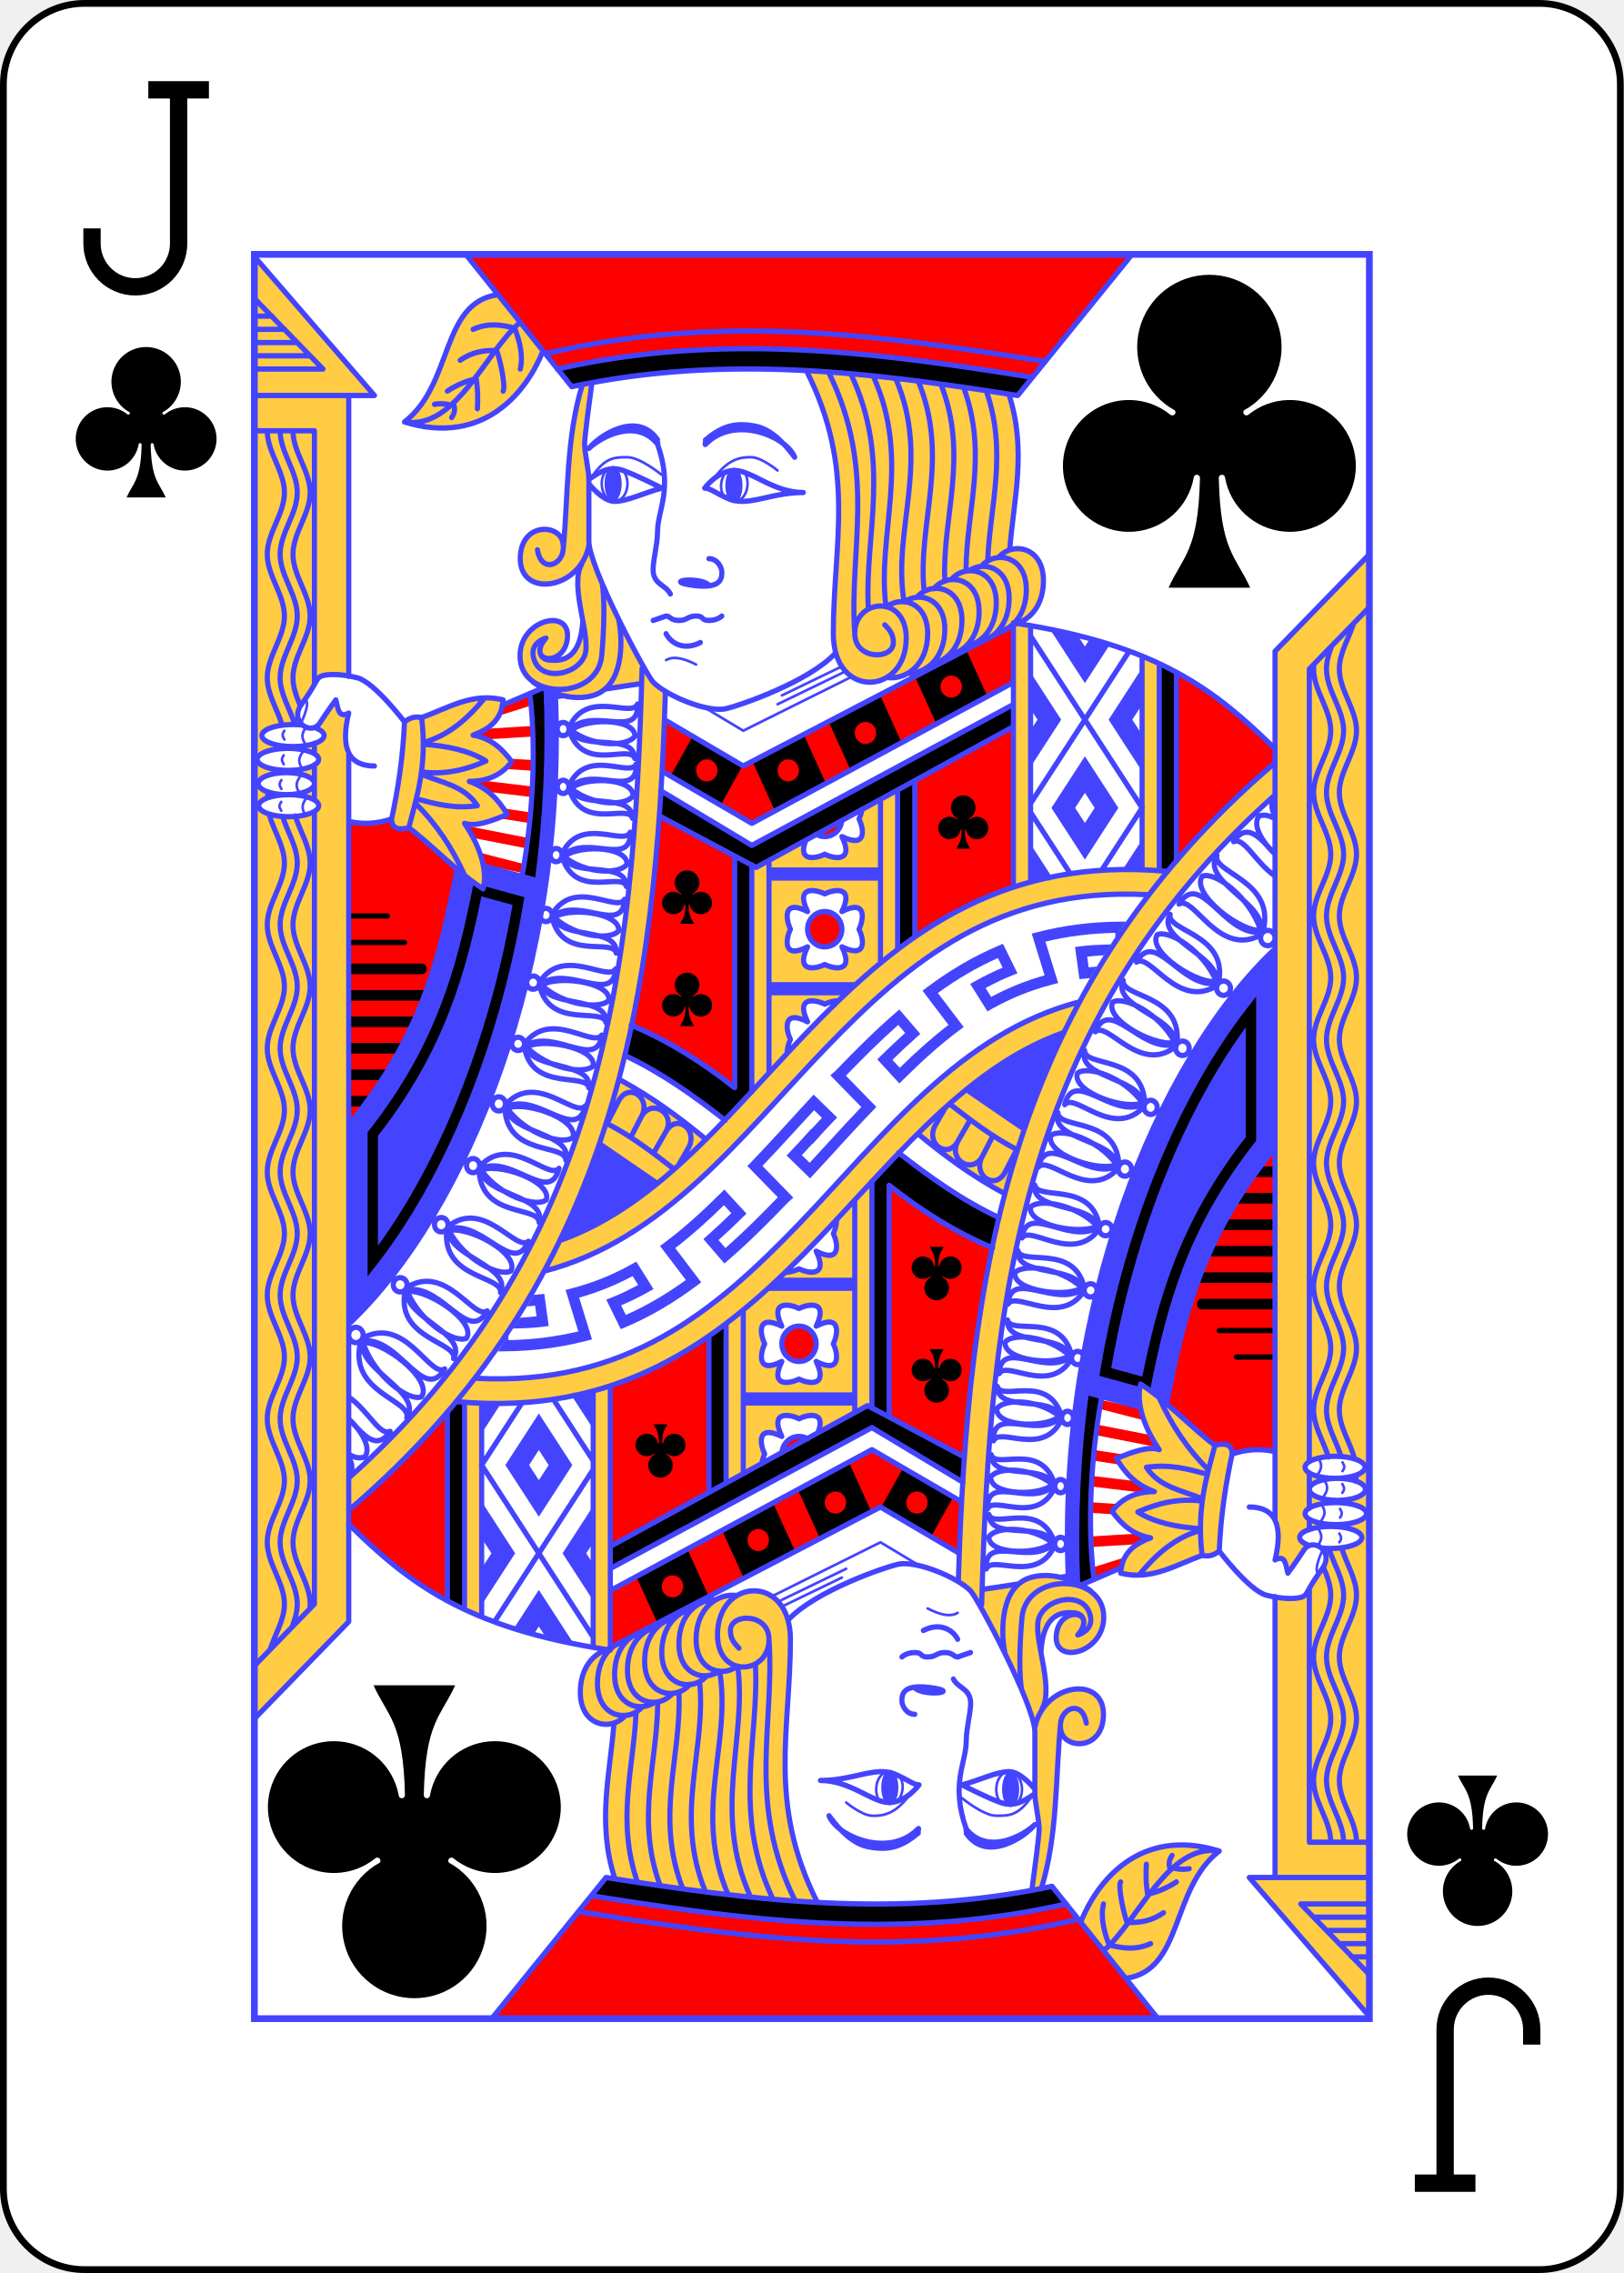
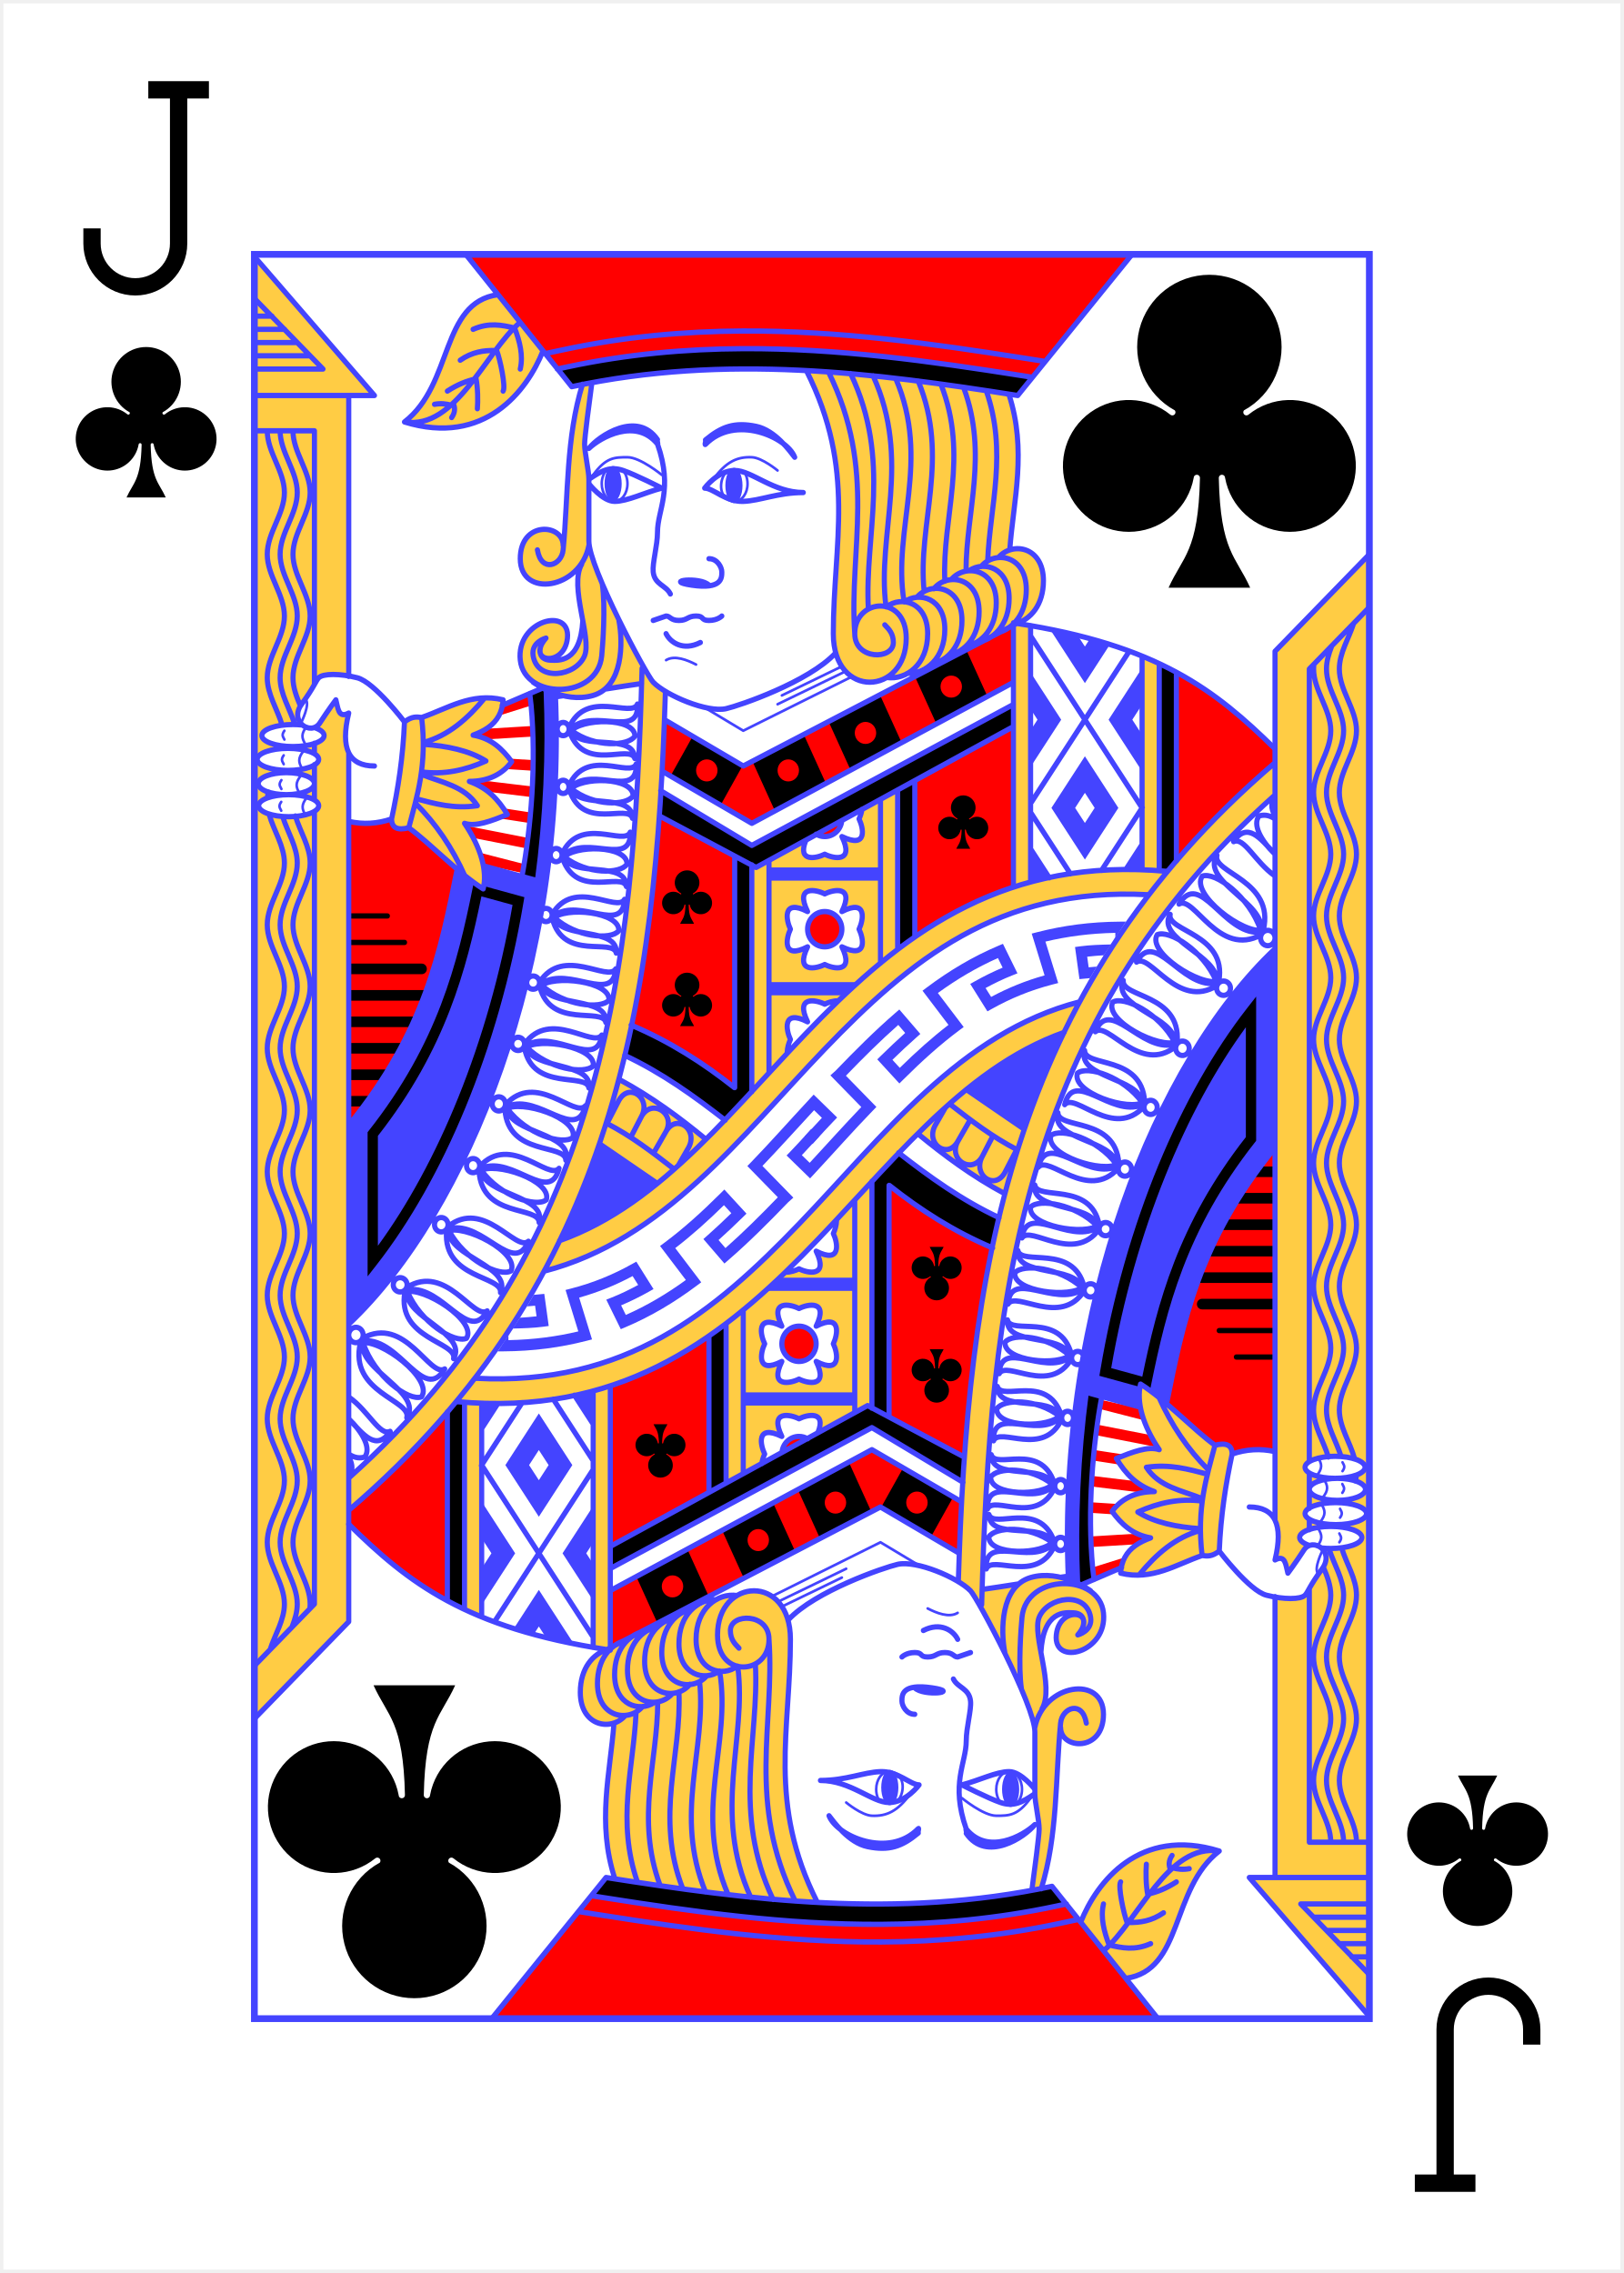
<svg xmlns="http://www.w3.org/2000/svg" xmlns:xlink="http://www.w3.org/1999/xlink" width="2.5in" height="3.5in" viewBox="-120 -168 240 336" preserveAspectRatio="none" class="card" face="JC">
  <defs>
    <rect id="CJX" width="164.8" height="260.8" x="-82.4" y="-130.4" />
  </defs>
  <symbol id="CJ" viewBox="-500 -500 1000 1000" preserveAspectRatio="xMinYMid">
    <path d="M50 -460L250 -460M150 -460L150 250A100 100 0 0 1 -250 250L-250 220" stroke="black" stroke-width="80" stroke-linecap="square" stroke-miterlimit="1.5" fill="none" />
  </symbol>
  <symbol id="C" viewBox="-600 -600 1200 1200" preserveAspectRatio="xMinYMid">
    <path d="M30 150C35 385 85 400 130 500L-130 500C-85 400 -35 385 -30 150A10 10 0 0 0 -50 150A210 210 0 1 1 -124 -51A10 10 0 0 0 -110 -65A230 230 0 1 1 110 -65A10 10 0 0 0 124 -51A210 210 0 1 1 50 150A10 10 0 0 0 30 150Z" fill="black" />
  </symbol>
  <symbol id="CJ1" preserveAspectRatio="none" viewBox="0 0 1300 2000">
    <path fill="#FC4" d="M0,2.5V1660l110,-110 -0.018,-126.234c105.296,-87.528 180.255,-182.163 233.801,-282.25 -1.872,3.513 -3.775,7.049 -5.742,10.635 139.339,-34.523 228.763,-151.939 326.875,-251.219 98.724,-99.899 202.374,-184.191 377.621,-174.982 7.526,-8.934 14.813,-17.827 21.885,-26.592 -4.277,-0.38 -8.507,-0.689 -12.711,-0.965 1.155,0.06 2.313,0.123 3.467,0.182l-0.381,-234.674c-6.481,-3.039 -12.977,-5.812 -19.758,-8.469l0.096,242.092c0.691,0.036 1.383,0.073 2.074,0.109 -159.047,-6.045 -265.297,63.26 -356.08,148.363 22.003,-20.658 44.856,-40.363 69.137,-58.227l-0.137,-180.627c-13.882,7.38 -27.815,14.802 -41.711,22.193 -0.636,3.926 -2.025,7.877 -3.418,10.664 5,10 10.599,34.355 -20,20 15,30 -10,25 -20,20 -9.483,4.741 -32.455,9.483 -22.014,-15.623l29.811,-16.09C643.528,663.861 614.288,679.411 585,695l-5.035,-2.801 0.258,256.52c-29.078,30.451 -58.047,60.053 -88.42,86.33 11.695,-10.162 23.153,-20.849 34.416,-31.988 -30.273,-24.218 -62.124,-47.482 -101.275,-67.924 -6.813,24.55 -14.315,48.867 -22.598,73.062l67.293,44.893 0.184,0.16c-34.985,27.602 -72.212,50.297 -113.846,64.631 95.578,-192 116.201,-403.263 123.262,-622.42 -17.428,-7.747 -13.268,-13.828 -27.006,-26.035 0.041,-0.67 0.071,-1.285 0.117,-1.984C431.014,428.206 390,348.455 390,325v-70c0,-10 -5,-30 -5,-40 0,-10 10,-80 10,-80l-10,5C363.674,200.667 366.173,265.689 360.268,329.611 360,304.999 310,301.729 310,345c0,37.916 49.696,36.786 71.482,5.906 -8.809,15.273 -2.759,42.101 1.586,64.871C380.073,463.281 354.797,460.347 345,460 338.205,459.759 334.498,456.651 333.396,452.396 337.372,463.072 362.419,459.759 365,435c3.774,-36.204 -60,-20 -55,25 1.226,11.03 7.257,19.357 15.369,24.953 0,0 34.631,25.047 69.631,15.047 5.769,-1.648 10.586,-4.383 14.627,-7.611 15.899,-2.121 31.18,-4.404 41.859,-5.875C441.169,824.334 402.388,1133.537 110,1387.199l-0.021,15.73 -0.119,-838.238c-4.802,-9.885 -4.813,-24.568 -0.006,-44.078v-0.541C97.595,526.439 97.524,513.807 95,505c0,0 -8.695,11.232 -18.695,26.232 -1.838,2.756 -4.227,4.45 -6.809,5.268l1.877,0.395c6.157,2.24 9.932,5.263 9.932,8.59 0,6.904 -16.254,12.5 -36.305,12.5 -20.051,0 -36.305,-5.596 -36.305,-12.5 0,-6.904 16.254,-12.5 36.305,-12.5 3.53,0 6.943,0.173 10.17,0.496l1.066,0.225C50.314,529.013 47.518,519.976 55,510c15,-20 16.464,-26.464 20,-30 4.147,-4.147 18.62,-4.842 34.848,-2.109L109.803,160H140ZM284.047,45.688C216.752,54.569 232.09,147.182 175,190 268.311,217.993 318.087,154.564 336.516,109.393ZM640,125c63.111,116.225 35,199.881 35,305 0,39.694 23.81,56.979 46.227,54.82 43.937,-3.506 110.424,-43.307 166.375,-66.15C905,414.024 920,397.306 920,370 920,360 915,329.999 880.729,334.992 885.775,268.892 906.967,202.614 865,125Zm249.127,293.311 -4.094,2.037 0.08,296.918c6.692,-2.108 13.377,-4.054 20.031,-5.891l-0.412,-290.592c-5.307,-0.83 -10.441,-1.647 -15.605,-2.473zM340,435c-2.607,2.939 -4.409,5.635 -5.553,8.07C335.618,440.293 337.494,437.506 340,435Zm-69.898,67.754C242.496,502.999 219.375,516.875 195,525c-5.603,-0.617 -10.988,-1.7 -20,5 -1.704,40.187 -7.501,76.003 -15,110 0.007,9.98 6.643,13.344 20,10 25.063,17.576 57.075,51.196 86.773,69.311C271.761,699.112 264.289,672.697 245,645c12.993,4.354 31.508,-2.847 50,-10C284.062,617.311 271.314,604.685 250.615,597.463 273.77,597.431 289.967,588.449 300,575c-10.786,-14.059 -23.418,-26.339 -45,-30 18.668,-6.676 33.492,-17.007 35,-40 -6.919,-1.633 -13.528,-2.303 -19.898,-2.246zM39.143,560A35.858,12.5 0 0 1 75,572.5 35.858,12.5 0 0 1 39.143,585 35.858,12.5 0 0 1 3.283,572.5 35.858,12.5 0 0 1 39.143,560Zm-1.885,27.5A32.742,12.5 0 0 1 70,600 32.742,12.5 0 0 1 37.258,612.5 32.742,12.5 0 0 1 4.516,600 32.742,12.5 0 0 1 37.258,587.5ZM40,612.5A35,12.5 0 0 1 75,625 35,12.5 0 0 1 40,637.5 35,12.5 0 0 1 5,625 35,12.5 0 0 1 40,612.5ZM650.322,721.221C655.391,721.25 661.25,723.125 665,725c10,-5 35,-10 20,20 30,-15 25,10 20,20 5,10 10.599,34.355 -20,20 15,30 -10,25 -20,20 -10,5 -35,10 -20,-20 -30,15 -25,-10 -20,-20 -5,-10 -10,-35 20,-20 -9.375,-18.75 -3.125,-23.828 5.322,-23.779zm0,125C655.391,846.25 661.25,848.125 665,850c3.933,-1.966 10.187,-3.932 15.414,-3.77l-14.746,14.529c0.951,-0.927 1.915,-1.84 2.869,-2.764 -4.868,4.706 -9.696,9.448 -14.488,14.221 0.146,-0.145 0.29,-0.292 0.436,-0.438l-33.262,32.771C621.282,899.512 623.141,893.719 625,890c-5,-10 -10,-35 20,-20 -9.375,-18.75 -3.125,-23.828 5.322,-23.779z" />
  </symbol>
  <symbol id="CJ2" preserveAspectRatio="none" viewBox="0 0 1300 2000">
    <path fill="red" d="M246.471 0L370 150C550.66 112.534 721.908 134.3 890 160L1023.334 0L246.471 0zM884.787 420.898L570 580L478.186 527.742C477.311 547.675 476.399 567.389 475.531 586.553L580 645L885.053 485.211L885 484.4L884.787 420.898zM1075.055 473.844L1075.32 687.189C1109.08 648.912 1146.956 612.04 1189.938 576.455L1190.027 559.941C1155.227 527.288 1121.143 497.912 1075.055 473.844zM320.646 499.514L289.023 509.168L284.645 523.051L322.646 511.449L320.646 499.514zM324.117 534.629L270.094 537.807L259.85 544.922L270.727 549.791L325.303 546.582L324.117 534.629zM884.986 535.115L770.229 596.584L769.914 773.785C804.764 750.445 842.746 730.781 885.102 717.271L884.986 535.115zM297.209 571.627C296.62 574.304 294.729 582.004 293.547 583.42L325.326 585.406L325.334 573.385L297.209 571.627zM293.547 583.42L292.908 583.381C293.076 583.756 293.296 583.72 293.547 583.42zM257.619 594.891C251.588 594.981 268.515 606.482 272.211 609.242L324.252 615.365L324.727 603.338L263.561 596.143C260.639 595.249 258.736 594.874 257.619 594.891zM290.627 627.969C303.058 631.627 278.648 639.283 284.449 639.176L321.365 644.721L322.834 632.807L290.627 627.969zM472.061 636.488C466.166 717.611 456.427 797.028 439.416 874.025C484.625 892.37 523.754 916.873 559.771 944.51L559.783 681.676L472.061 636.488zM160 640C143.42 645.561 126.963 646.415 110.311 642.5L110.156 986.6C198.984 880.847 217.435 789.003 236.426 697.018C216.343 680.41 196.64 661.669 180 650C166.643 653.344 160.007 649.98 160 640zM684.895 642.074L654.932 657.285C657.889 659.011 661.329 660 665 660C675.345 660 683.857 652.145 684.895 642.074zM247.631 647.906L254.496 661.428L318.041 673.523L318.938 661.48L247.631 647.906zM262.609 678.219L266.17 691.477L313.281 701.51L315.637 691.475L262.609 678.219zM665 745A20 20 0 0 0 645 765A20 20 0 0 0 665 785A20 20 0 0 0 685 765A20 20 0 0 0 665 745z" />
  </symbol>
  <symbol id="CJ3" preserveAspectRatio="none" viewBox="0 0 1300 2000">
    <path fill="#44F" d="M599.754,695h130.337l-0.205,15H600.164ZM599.754,825h103.859l-15.189,15h-87.849zM905.094,474.104l-0.1,41.316 8.055,12.08 -8.111,12.168 -0.1,41.611 35.854,-53.779zM1034.615,469.539 995.975,527.5 1035,586.037 1034.863,544.369 1023.617,527.5 1034.752,510.799ZM927.453,424.717l40.881,61.32 29.141,-43.711 -23.674,-5.953 -5.467,8.201 -7.668,-11.506zM968.334,568.963 929.309,627.5 968.334,686.037 987.846,656.77 1007.357,627.5 987.846,598.23Zm0,41.463 0.375,0.562 11.006,16.512 -11.006,16.512 -0.375,0.562L956.951,627.5ZM904.986,711.417c6.917,-1.744 13.964,-3.413 21.508,-4.781l-21.22,-31.594zM1016.282,697.266 1035,668.943l0.136,28.572c-6.24,-0.106 -12.531,-0.21 -18.854,-0.249zM355.942,1117.82c17.996,-36.037 33.178,-72.46 46.355,-109.484l67.413,44.868c-34.97,27.774 -72.264,50.526 -113.768,64.617zM998.835,782.289c-12.064,0.257 -24.521,0.617 -35.749,2.09l-6.264,0.822 5.176,36.404 5.926,-0.549c2.12,-0.196 4.247,-0.385 6.382,-0.564l7.837,-13.064c-3.163,0.24 -6.295,0.505 -9.424,0.771l-1.711,-12.023c6.353,-0.703 12.818,-1.261 19.418,-1.62l25.792,-38.153 -6.244,0.031c-35.369,0.173 -67.446,4.464 -97.201,11.936l-6.443,1.617 15.004,47.361c-22.248,6.063 -42.873,14.283 -62.326,24.422l-6.484,-10.062c10.007,-5.255 20.196,-10.129 30.734,-14.184l6.453,-2.482 -16.92,-33.457 -5.346,2.197c-29.992,12.327 -57.417,28.353 -83.215,47.127L779,834.713l30.283,38.77c-19.261,14.385 -37.967,30.71 -56.785,48.676l-8.586,-9.092c9.248,-8.733 18.515,-17.2 27.775,-25.191l4.789,-4.133 -24.512,-27.721 -4.666,3.934c-23.766,20.027 -46.627,42.187 -69.652,65.48l-6.053,5.275 36.041,35.895c-19.627,19.928 -39.408,41.356 -60.193,63.215l-9.139,-8.662c5.407,-5.58 10.742,-11.155 15.857,-16.631l4.268,-4.566 -9.135,-8.533 -4.266,4.566c-6.536,6.996 -13.086,13.999 -20.012,20.99l-4.496,4.539 27.387,25.959 4.301,-4.496c24.08,-25.18 46.478,-49.853 68.615,-72.064l4.412,-4.428 -35.529,-35.387c20.304,-20.457 40.44,-39.891 61.051,-57.586l8.035,9.088c-9.373,8.221 -18.736,16.745 -28.057,25.664l-4.486,4.293 25.793,27.316 4.547,-4.398c21.802,-21.086 43.159,-39.847 65.184,-55.799l5.25,-3.803 -30.105,-38.541c21.998,-15.54 45.136,-28.915 70.021,-39.631l5.494,10.865c-10.953,4.536 -21.63,9.585 -31.916,15.238l-5.875,3.229 20.051,31.104 5.096,-2.771c21.955,-11.94 45.269,-21.298 70.961,-27.719l6.451,-1.611 -14.881,-46.979c25.176,-5.853 52.104,-9.35 81.473,-9.92l0.029,5.027M-10,1670 110,1550M340,490c3.259,72.689 0.133,146.002 -10,220l-63.003,-16.796c1.771,9.448 1.717,18.248 -0.224,26.106 -10.168,-6.202 -20.607,-14.221 -30.633,-22.529 -18.706,92.222 -37.156,184.066 -125.984,289.528l0.005,225.474C248.841,1085.098 364.64,805.808 350.936,497.821M428.258,260a10,20 0 0 1 -10,20 10,20 0 0 1 -10,-20 10,20 0 0 1 10,-20 10,20 0 0 1 10,20zM569.129,262.032a10,20 0 0 1 -10,20 10,20 0 0 1 -10,-20 10,20 0 0 1 10,-20 10,20 0 0 1 10,20z" />
  </symbol>
  <symbol id="CJ4" preserveAspectRatio="none" viewBox="0 0 1300 2000">
    <path fill="black" d="M585,695 472.144,635.82c0.731,-9.553 1.333,-18.454 1.721,-27.602L580,670 885.039,509.676l-0.052,25.052zM439.549,873.41c-2.199,11.53 -4.911,23.275 -7.841,34.769 43.85,19.867 81.12,46.098 116.906,73.455 10.373,-10.761 21.013,-21.807 31.527,-32.624l-0.117,-256.779 -20.258,-10.249 0.006,262.529C523.754,916.873 484.625,892.371 439.549,873.41ZM750.265,787.769l-0.604,-180.377 20.091,-10.554 0.412,176.779c-6.544,4.531 -13.14,9.182 -19.899,14.152zM1075.185,473.913c-6.31,-3.433 -13.043,-6.744 -20.117,-9.89l-0.189,234.525c2.932,0.357 6.003,0.605 9.371,1.009 3.682,-3.877 7.134,-7.871 10.693,-11.942zM330,710c10.133,-73.998 13.259,-147.311 10,-220l-18.949,7.817c0.592,4.488 1.123,9.058 1.597,13.631 6.125,64.647 0.077,137.84 -10.633,193.869zM110.427,966h16.215l9.031,-12h-25.041zM110.222,936h38.588L155,924h-45.599zM110.304,876h72.578l4.926,-12h-78.084zM110.427,906h56.65l6.158,-12h-63.013zM110.304,846h85.714l4.516,-12h-90.23zM110.885,816H195c3.347,0.047 6.085,-2.653 6.085,-6 0,-3.347 -2.739,-6.047 -6.085,-6h-84.696zM110.014,783H175c4.057,0.057 4.057,-6.057 0,-6h-64.986zM110.014,753H155c4.057,0.057 4.057,-6.057 0,-6h-45.567zM255.631,712.936l-1.301,6.197C236.571,803.793 214.141,893.827 133.34,993.469L132,995.121v163.473l10.682,-13.32c76.408,-95.292 141.945,-241.845 171.152,-411.162l0.934,-5.404zm9.094,14.846L301,737.455C273.075,894.628 213.409,1031.523 144,1123.869V999.309c79.262,-98.449 103.144,-188.695 120.725,-271.527zM754.336,552.862l-25.055,-53.688 -59.849,30.324 25.747,55.172M712.5,530c6.904,0 12.5,5.596 12.5,12.5 0,6.904 -5.596,12.5 -12.5,12.5 -6.904,0 -12.5,-5.596 -12.5,-12.5 0,-6.904 5.596,-12.5 12.5,-12.5zM770.068,478.361l25.159,53.913 59.387,-31.313 -24.425,-52.34zM812.5,477.5c6.904,0 12.5,5.596 12.5,12.5 0,6.904 -5.596,12.5 -12.5,12.5 -6.904,0 -12.5,-5.596 -12.5,-12.5 0,-6.904 5.596,-12.5 12.5,-12.5zM580.725,574.767l26.03,55.778 59.723,-30.594 -26.014,-55.745zM622.5,572.5c6.904,0 12.5,5.596 12.5,12.5 0,6.904 -5.596,12.5 -12.5,12.5 -6.904,0 -12.5,-5.596 -12.5,-12.5 0,-6.904 5.596,-12.5 12.5,-12.5zM510.928,546.504l-25.942,45.228 58.425,32.917 25.905,-45.162zm26.793,31.301c3.974,5.645 2.619,13.443 -3.026,17.417 -5.645,3.974 -13.443,2.619 -17.417,-3.026 -3.974,-5.645 -2.619,-13.443 3.026,-17.417 5.645,-3.974 13.443,-2.619 17.417,3.026zM906.793,139.3l-13.317,-2.036C788.176,121.164 680.547,106.362 569.412,106.902c-66.681,0.324 -134.623,6.172 -204.082,20.576l-12.119,2.405L370,150c180.66,-37.466 351.908,-15.7 520,10L906.937,139.675 1040,-20" />
  </symbol>
  <symbol id="CJ5" preserveAspectRatio="none" viewBox="0 0 1300 2000">
    <path stroke="#44F" stroke-linecap="round" stroke-linejoin="round" stroke-width="6" fill="none" d="M921.558,121.325l-25.06,-3.831C790.986,101.362 682.195,86.319 569.248,86.885 501.48,87.224 432.215,93.183 361.268,107.896l-22.184,4.6M425,415c5,25 5,75 -30,85 -35,10 -70,-15 -70,-15M110,478.448V160M7.4505806e-8,1660 110,1550V565.476M109.952,1423.791C424.079,1162.69 468.218,839.167 479.238,495.464M355.727,1118.101C598.778,1034.369 691.652,666.23 1063.973,699.43M337.798,1152.659C477.381,1117.627 566.804,1000.211 664.916,900.932 763.64,801.032 867.291,716.741 1042.07,725.935M452.012,469.223C442.44,813.792 407.376,1129.21 110,1387.2M1075,473.933v213.595M1055,464.08V698.413M1035,455.46V697.397M905,420.772V711.33M885,417.693V717.28M888.351,418.243C1053.687,443.043 1120.384,493.996 1190.053,560.563M411.109,985.253c28.188,14.13 52.952,32.587 77.586,51.208M425.075,935.134c39.019,20.444 70.871,43.709 100.957,67.668M431.664,907.977c43.893,20.069 81.163,46.299 117.275,73.608M439.2,873.673c45.425,18.698 84.554,43.2 120.342,70.782M475.757,586.08 580,645 885.052,485.211M473.693,607.988 580,670 885.077,510.198M472.061,636.489 585,695 884.973,535.337M560,682.157V944.565M580,692.027V949.354M600,686.947V927.439M730,617.816V803.492M750,607.245v180.717M770,596.88v176.713M478.285,527.592 570,580 889.196,418.274M685,765a20,20 0 0 0 -20,-20 20,20 0 0 0 -20,20 20,20 0 0 0 20,20 20,20 0 0 0 20,-20v0M645,745c-15,-30 10,-25 20,-20 10,-5 35,-10 20,20 30,-15 25,10 20,20 5,10 10.599,34.355 -20,20 15,30 -10,25 -20,20 -10,5 -35,10 -20,-20 -30,15 -25,-10 -20,-20 -5,-10 -10,-35 20,-20v0M621.222,904.551C621.281,899.512 623.141,893.719 625,890c-5,-10 -10,-35 20,-20 -15,-30 10,-25 20,-20 3.933,-1.966 10.186,-3.933 15.413,-3.77M654.932,657.285C657.889,659.011 661.329,660 665,660c10.345,0 18.856,-7.855 19.894,-17.926M708.47,629.032C707.858,633.057 706.429,637.142 705,640c5,10 10.599,34.355 -20,20 15,30 -10,25 -20,20 -9.483,4.741 -32.455,9.483 -22.013,-15.623M402.493,1008.329l67.145,44.763M905.363,433.044l129.765,194.647M1035.361,626.959l-47.642,71.463M905.819,633.729l45.682,68.523M1019.995,450.008C981.781,507.328 942.838,565.743 905.982,621.026M905.55,674.789l21.318,31.977M1016.166,697.213 1035,668.963M438.925,1000.675l12.606,-23.725c12.105,-20.216 39.571,-3.424 28.547,17.131l-14.461,24.478M480.078,994.081c12.105,-20.216 37.365,-2.357 26.341,18.198l-12.107,20.494M411.109,985.253l14.081,-26.502c12.105,-20.216 37.365,-2.356 26.341,18.198M70,487.069V200H1.1920929e-6M70,566.092V554.187M70,618.432V578.407M-1.4901161e-7,1600 70,1530V631.363M2.9802322e-7,160H140L0,2.5M0,130H80L-1.1920929e-6,50M315,895a7.5,7.5 0 0 1 -7.5,7.5 7.5,7.5 0 0 1 -7.5,-7.5 7.5,7.5 0 0 1 7.5,-7.5 7.5,7.5 0 0 1 7.5,7.5v0M315,895c30,-40 80,5 90,-10M315,900c9.92,49.006 72.409,27.159 75,45M317.967,896.204C350.854,878.304 400,925 405,885M390,945C395,915 323.67,924.636 317.582,898.758 342.271,923.29 385,930 395,920M395,920c4.031,-20.98 -63.401,-33.217 -80,-20M332.448,825.126a7.46,7.5 0 0 1 -7.022,7.916 7.46,7.5 0 0 1 -7.874,-7.059 7.46,7.5 0 0 1 7.022,-7.916 7.46,7.5 0 0 1 7.874,7.059v0M332.448,825.126C359.967,783.477 412.179,825.547 421.257,810M332.732,830.118c12.637,48.359 73.452,22.978 77.039,40.641M335.463,826.158C367.105,806.409 418.565,850.22 421.257,810M409.771,870.759c3.26,-30.237 -67.029,-16.541 -74.545,-42.029 25.912,23.081 68.727,27.339 78.089,16.784M413.316,845.514c2.811,-21.176 -64.85,-29.54 -80.583,-15.396M347.101,748.305a7.124,7.5 0 0 1 -6.53,8.077 7.124,7.5 0 0 1 -7.673,-6.874 7.124,7.5 0 0 1 6.53,-8.077 7.124,7.5 0 0 1 7.673,6.874v0M347.101,748.305c25.358,-42.277 76.13,-1.433 84.456,-17.186M347.482,753.289c13.127,48.052 70.631,21.264 74.443,38.839M350.003,749.266c29.776,-20.479 79.868,22.124 81.555,-18.148M421.926,792.128c2.449,-30.304 -64.357,-14.978 -72.093,-40.284 25.246,22.473 66.216,25.734 74.922,14.964M424.755,766.808c2.218,-21.236 -62.563,-28.025 -77.273,-13.519M358.61,679.76a6.852,7.5 0 0 1 -5.624,8.638 6.852,7.5 0 0 1 -7.892,-6.155 6.852,7.5 0 0 1 5.624,-8.638 6.852,7.5 0 0 1 7.892,6.155v0M358.61,679.76C379.592,635.345 431.45,671.448 438.192,655M359.366,684.691c16.35,46.688 69.351,14.799 74.384,31.965M361.466,680.455C388.391,657.359 439.736,695.276 438.192,655M433.751,716.655c-0.032,-30.414 -62.847,-9.104 -72.245,-33.617 25.956,20.107 65.471,19.651 72.969,8.134M434.475,691.172c0.459,-21.358 -62.151,-22.264 -75.108,-6.482M366.668,602.411a6.762,7.5 0 0 1 -5.549,8.638 6.762,7.5 0 0 1 -7.788,-6.155 6.762,7.5 0 0 1 5.549,-8.638 6.762,7.5 0 0 1 7.788,6.155v0M366.668,602.411c20.705,-44.414 71.877,-8.311 78.53,-24.76M367.415,607.342c16.134,46.688 68.434,14.799 73.4,31.965M369.486,603.107c26.57,-23.096 77.235,14.821 75.712,-25.455M440.815,639.307c-0.031,-30.414 -62.016,-9.104 -71.29,-33.617 25.613,20.107 64.605,19.651 72.004,8.134M441.53,613.824c0.453,-21.358 -61.329,-22.264 -74.115,-6.482M366.798,536.693a6.924,7.5 0 0 1 -5.482,8.789 6.924,7.5 0 0 1 -8.114,-5.938 6.924,7.5 0 0 1 5.482,-8.789 6.924,7.5 0 0 1 8.114,5.938v0M366.798,536.693c20.172,-44.973 73.387,-10.296 79.819,-26.923M367.675,541.602c17.59,46.227 70.395,12.902 75.874,29.925M369.698,537.311c26.667,-23.823 79.405,12.68 76.918,-27.541M443.549,571.527c-0.732,-30.403 -63.693,-7.386 -73.751,-31.635 26.682,19.392 66.587,17.859 73.896,6.14M443.694,546.033c-0.028,-21.364 -63.293,-20.561 -76.019,-4.43M292.672,964.013a7.73,8.033 0 0 1 -8.614,6.994 7.73,8.033 0 0 1 -6.73,-8.952 7.73,8.033 0 0 1 8.614,-6.994 7.73,8.033 0 0 1 6.73,8.952v0M292.672,964.013c35.714,-38.606 81.208,15.762 93.322,1.121M292.044,969.328c3.99,53.393 70.658,38.328 71.067,57.632M295.556,965.68c35.891,-14.734 80.297,41.325 90.438,-0.546M363.111,1026.96c8.884,-31.239 -65.294,-30.31 -68.269,-58.615 22.173,29.303 65.039,42.016 76.525,32.691M371.367,1001.036c6.76,-21.777 -60.682,-43.591 -79.323,-31.708M262.606,1034.063a7.673,8.013 0 0 1 -8.611,6.894 7.673,8.013 0 0 1 -6.601,-8.994 7.673,8.013 0 0 1 8.611,-6.894 7.673,8.013 0 0 1 6.601,8.994v0M262.606,1034.063c35.786,-38.169 80.465,16.492 92.617,2.003M261.936,1039.359c3.494,53.295 69.797,38.901 70.034,58.16M265.454,1035.753c35.752,-14.356 79.338,41.981 89.769,0.313M331.971,1097.518c9.091,-31.076 -64.543,-30.852 -67.249,-59.113 21.752,29.439 64.188,42.526 75.67,33.333M340.392,1071.738c6.9,-21.658 -59.849,-44.056 -78.455,-32.38M225.491,1102.246a7.898,8.152 0 0 1 -9.769,5.591 7.898,8.152 0 0 1 -5.417,-10.083 7.898,8.152 0 0 1 9.769,-5.591 7.898,8.152 0 0 1 5.417,10.082v0M225.491,1102.246c41.975,-32.813 79.539,29.179 94.014,16.5M224.041,1107.47c-4.174,54.177 65.425,50.06 62.873,69.478M228.146,1104.392c38.486,-8.856 74.694,54.653 91.36,14.353M286.914,1176.948c13.765,-29.85 -61.243,-41.14 -59.898,-70.002 17.877,33.026 59.188,52.832 72.213,45.377M299.228,1152.323c10.167,-20.715 -54.549,-53.693 -75.187,-44.852M177.494,1171.167a8.084,8.122 0 0 1 -10.525,4.484 8.084,8.122 0 0 1 -4.463,-10.574 8.084,8.122 0 0 1 10.525,-4.484 8.084,8.122 0 0 1 4.463,10.574v0M177.494,1171.167c46.141,-27.976 77.917,37.499 93.971,26.5M175.474,1176.186c-9.891,53.225 61.377,56.663 56.757,75.625M179.973,1173.58c40.094,-4.617 70.332,62.213 91.492,24.087M232.231,1251.811c17.119,-28.087 -58.05,-47.373 -53.675,-75.823 14.756,34.651 54.74,58.735 68.774,52.755M247.329,1228.744c12.506,-19.426 -49.929,-59.087 -71.856,-52.557M126.003,1228.766a8.414,8.715 0 0 1 -11.224,4.094 8.414,8.715 0 0 1 -3.952,-11.625 8.414,8.715 0 0 1 11.224,-4.093 8.414,8.715 0 0 1 3.952,11.625v0M126.003,1228.766c49.745,-26.853 78.519,45.407 95.909,34.709M123.579,1234.005c-13.721,56.334 60.095,64.816 54.068,84.812M128.422,1231.516c41.952,-2.244 69.039,71.364 93.49,31.959M177.647,1318.817c19.603,-28.926 -57.24,-54.644 -50.853,-84.816 13.087,38.103 53.066,66.588 68.032,61.13M194.826,1295.13c14.25,-19.961 -48.045,-66.641 -71.247,-61.125M110.323,1212.531C248.864,1085.094 364.673,805.728 350.93,497.689M128.501,1363.393C136.699,1353.801 126.187,1335.136 110,1320M110,1360c7.738,5.039 13.609,4.707 18.501,3.393M110,1385c5.306,-6.524 4.355,-12.857 1.003,-19.872M110,1320c17.689,18.562 31.778,36.964 48.471,14.665M110.704,1295.793c22.171,15.196 35.716,44.344 47.538,38.425M110.313,986.836C198.985,880.847 217.434,789.003 236.453,697.044M15,200c0,24.267 20,45.733 20,70 0,24.267 -20,45.733 -20,70M17.257,634.906C22.489,653.366 35,670.807 35,690c0,24.267 -20,45.733 -20,70M16.199,609.324c-0.448,2.082 -0.786,4.178 -0.988,6.295M15,340c0,24.267 20,45.733 20,70 0,24.267 -20,45.733 -20,70 0,18.667 11.834,35.676 17.296,53.577M15,760c0,24.267 20,45.733 20,70 0,24.267 -20,45.733 -20,70 0,24.267 20,45.733 20,70 0,24.267 -20,45.733 -20,70 0,24.267 20,45.733 20,70 0,24.267 -20,45.733 -20,70 0,24.267 20,45.733 20,70 0,24.267 -20,45.733 -20,70 0,24.267 20,45.733 20,70 0,24.267 -20,45.733 -20,70 0,24.267 20,45.733 20,70 0,17.992 -10.994,34.445 -16.68,51.641M30,200c0,24.267 20,45.733 20,70 0,24.267 -20,45.733 -20,70M33.147,637.832C38.78,655.219 50,671.824 50,690c0,24.267 -20,45.733 -20,70M30,340c0,24.267 20,45.733 20,70 0,24.267 -20,45.733 -20,70 0,18.209 11.261,34.842 16.883,52.264M30,760c0,24.267 20,45.733 20,70 0,24.267 -20,45.733 -20,70 0,24.267 20,45.733 20,70 0,24.267 -20,45.733 -20,70 0,24.267 20,45.733 20,70 0,24.267 -20,45.733 -20,70 0,24.267 20,45.733 20,70 0,24.267 -20,45.733 -20,70 0,24.267 20,45.733 20,70 0,24.267 -20,45.733 -20,70 0,24.267 20,45.733 20,70 0,8.743 -2.596,17.123 -5.918,25.401M45,200c0,24.267 20,45.733 20,70 0,24.267 -20,45.733 -20,70M47.774,636.652C53.267,654.469 65,671.413 65,690c0,24.267 -20,45.733 -20,70M45,340c0,24.267 20,45.733 20,70 0,24.267 -20,45.733 -20,70 0,11.029 4.131,21.479 8.638,31.876M45,760c0,24.267 20,45.733 20,70 0,24.267 -20,45.733 -20,70 0,24.267 20,45.733 20,70 0,24.267 -20,45.733 -20,70 0,24.267 20,45.733 20,70 0,24.267 -20,45.733 -20,70 0,24.267 20,45.733 20,70 0,24.267 -20,45.733 -20,70 0,24.267 20,45.733 20,70 0,24.267 -20,45.733 -20,70 0,24.267 20,45.733 20,70 0,1.502 -0.077,2.993 -0.22,4.475M9.747479e-5,115H64.039M3.2732335e-4,100H48.851M-3.7619512e-4,85 35.304,85M3.2874958e-5,70H20.525M140,580c-29.951,-0.016 -40.027,-19.94 -30,-60 -12.409,6.549 -12.465,-6.157 -15,-15 0,0 -8.695,11.232 -18.695,26.232C66.305,546.232 40,530 55,510c15,-20 16.464,-26.464 20,-30 5,-5 25,-5 45,0 20,5 55,50 55,50 -1.704,40.187 -7.501,76.003 -15,110 -16.58,5.561 -33.036,6.416 -49.377,2.902M71.373,536.894c6.157,2.24 9.933,5.263 9.933,8.591 0,6.904 -16.254,12.5 -36.305,12.5 -20.051,0 -36.305,-5.596 -36.305,-12.5 0,-6.904 16.254,-12.5 36.305,-12.5 3.53,0 6.943,0.173 10.17,0.497M75,572.5A35.858,12.5 0 0 1 39.142,585 35.858,12.5 0 0 1 3.284,572.5 35.858,12.5 0 0 1 39.142,560 35.858,12.5 0 0 1 75,572.5v0M70,600A32.742,12.5 0 0 1 37.258,612.5 32.742,12.5 0 0 1 4.516,600 32.742,12.5 0 0 1 37.258,587.5 32.742,12.5 0 0 1 70,600v0M75,625A35,12.5 0 0 1 40,637.5 35,12.5 0 0 1 5,625 35,12.5 0 0 1 40,612.5 35,12.5 0 0 1 75,625v0M175,530c9.012,-6.7 14.397,-5.617 20,-5 6.602,53.925 -5.186,88.42 -15,125 -13.357,3.344 -19.993,-0.02 -20,-10M195,525c30,-10 58.099,-28.711 95,-20 -0.465,7.087 -2.195,12.971 -4.912,17.916C278.989,534.014 267.914,540.382 255,545c21.582,3.661 34.214,15.941 45,30 -10.033,13.449 -26.229,22.431 -49.384,22.463C271.315,604.685 284.062,617.311 295,635c-18.492,7.153 -37.007,14.354 -50,10 19.289,27.697 26.761,54.112 21.773,74.31C237.075,701.195 205.063,667.576 180,650M268.591,502.865c-19.968,23.703 -42.549,42.82 -71.627,50.534l0.314,2.014c27.151,1.82 53.022,6.851 72.722,18.898 -24.548,10.717 -49.297,15.727 -74.99,12.402l-0.156,2.753C218.159,598.765 244.968,602.452 260,625c-27.967,3.853 -49.066,-2.197 -70.957,-7.729l-1.28,4.911c23.946,23.099 43.122,50.723 57.776,82.638M409.668,492.691c15.885,-2.427 31.2,-4.718 41.922,-6.162M340.523,503.13c2.789,-0.3 10.017,-1.362 19.685,-2.832M288.81,511.329l47.735,-19.89 3.637,2.778C343.136,565.525 339.937,637.433 330,710l-62.98,-16.795M321.054,497.738c0.589,4.567 1.12,9.137 1.594,13.711 6.125,64.647 0.077,137.84 -10.709,193.962M643.803,132.176C701.96,244.697 675,327.057 675,430c0,75 85,70 85,5 0,-50 -60,-45.311 -60,-5 0,30 45,30 45,10 0,-10 -5,-15 -10,-20M669.34,133.266C726.4,245.602 693.068,334.167 700,430M695.19,135.073c48.26,98.566 16.053,183.258 20.658,266.387M721.351,137.594c45.155,96.517 4.146,179.666 15.029,261.376M747.735,140.737c41.294,93.23 -4.038,170.597 9.712,252.602M773.953,143.54c37.352,87.708 -1.183,161.463 6.958,238.512M800.409,147.046c33.11,81.81 1.072,151.58 4.616,223.483M827.096,151.351c28.605,75.469 2.72,140.801 2.651,207.295M853.334,154.703c24.951,69.449 4.407,130.388 1.698,191.728M879.702,158.639c21.365,63.523 5.329,120.003 1.027,176.354M737.198,479.634C760.06,482.813 785,465.209 785,430c0,-35.779 -30.724,-43.554 -48.2,-30.312M761.394,474.984C783.006,475.603 805,458.064 805,425c0,-35.174 -29.693,-43.284 -47.303,-30.966M789.49,464.367C808.171,460.965 825,443.922 825,415c0,-38.859 -36.24,-44.685 -52.39,-26.43M809.418,454.38C828.128,451.009 845,433.959 845,405c0,-39.224 -36.924,-44.792 -52.84,-25.909M829.835,444.303C848.378,440.754 865,423.744 865,395c0,-39 -36.504,-44.727 -52.566,-26.23M846.344,438.983C864.27,434.82 880,417.962 880,390c0,-34.529 -28.614,-42.977 -46.321,-31.623M867.705,428.641C885.059,423.957 900,407.252 900,380c0,-39.087 -36.667,-44.753 -52.673,-26.106M887.601,418.669C904.999,414.024 920,397.306 920,370c0,-38.91 -36.337,-44.701 -52.455,-26.357M393.488,145.734C390.692,165.756 385,207.455 385,215c0,10 5,30 5,40v70c0,30 67.094,152.094 75,160 15,15 63.177,34.874 85,30 15.768,-3.522 96.225,-30.183 127.661,-63.115M382.576,147.228C363.268,207.665 366.103,272.149 360,335c-1.733,17.844 -25.582,26.283 -30,0M390,330c-10,50 -80,60 -80,15 0,-43.271 50,-40 50,-15M381.642,351.232c-15,25 12.013,83.236 3.358,103.768 -9.923,23.54 -55,30 -60,0 -2.599,-15.596 15,-20 15,-20M382.947,415C380.073,463.281 354.797,460.347 345,460 330.009,459.469 330,445 340,435M405.624,373.525c4.031,25.81 0.439,70.852 -0.624,81.475 -5,50 -90,50 -95,5 -5,-45 58.774,-61.204 55,-25 -3.544,33.995 -49.455,27.568 -25,0M480,430c5,10 20,20 40,10M465,415l15,-5c5,0 5,5 15,5 10,0 10,-5 20,-5 10,0 5,5 15,5 10,0 15,-5 15,-5M390,220c11.318,-14.134 56.376,-43.415 80,-10 -1.399,-1.496 1.277,6.539 0,5 -25.008,-30.136 -66.371,-7.783 -80,5v0M630,230c-5.438,-6.79 -22.697,-30.539 -45,-35 -25,-5 -40,0 -59.073,15.401 1.399,-1.496 -1.412,6.416 0,5C560.27,180.947 621.088,207.036 630,230v0M470,215c18.673,51.658 0,74.505 0,100 0,15 -6.095,35.06 -5,45 1.595,14.471 15,15 20,25M530,375c-10,-10 -55,-5 -20,0 35,5 35,-7.929 35,-15 0,-5 -5,-15 -15,-15M525,265c0,0 15,-20 35,-20 20,0 45,25 80,25 -30,0 -50.011,9.323 -70,10 -20.501,0.695 -35,-15 -45,-15M390,255c15,-10 25,-15 40,-10 15,5 45,20 45,20M475,265c-20,5 -40,15 -55,15 -14.142,0 -30,-20 -30,-20M246.471,5.6251884e-5 370,150c180.66,-37.466 351.908,-15.7 520,10L1023.334,-3.2305717e-4M906.793,139.3l-13.317,-2.036C788.176,121.164 680.547,106.362 569.412,106.902c-66.681,0.324 -134.623,6.172 -204.082,20.576l-12.231,2.537M284.046,45.688C216.752,54.57 232.09,147.182 175,190c93.311,27.993 143.088,-35.437 161.516,-80.608M175,190c59.989,9.229 94.425,-79.494 134.753,-112.881M310,130c3.622,-15.522 -0.587,-31.178 -6.695,-46.867M255,85c18.364,-7.903 33.498,-4.91 48.503,-1.481M240,120c13.663,-9.296 27.374,-11.325 41.122,-10.975M290,155c3.267,-4.481 -3.393,-36.023 -7.714,-46.574M225,155c11.905,-7.533 22.973,-11.691 33.555,-13.886M260,175c0.69,-8.732 0.615,-23.442 -1.616,-34.617M210,170c7.27,-1.286 13.646,-0.613 19.568,1.056M230,185c4.485,-6.253 3.934,-11.496 1.8,-16.426" />
  </symbol>
  <symbol id="CJ6" preserveAspectRatio="none" viewBox="0 0 1300 2000">
    <path stroke="#44F" stroke-linecap="round" stroke-linejoin="round" stroke-width="3" fill="none" d="M524.942,513.716 570,540 696.329,478.873M61.132,535.04C54.179,543.563 55,548.227 59.572,555.454M57.437,562.749c-6.953,8.523 -6.132,13.187 -1.559,20.414M54.358,590.664c-6.953,8.523 -6.132,13.187 -1.559,20.414M61.337,615.5c-6.953,8.523 -6.132,13.187 -1.559,20.414M35,540c-3.989,5.328 -1.136,7.235 0,10M34.179,567.915c-3.989,5.328 -1.136,7.235 0,10M31.511,596.034c-3.989,5.328 -1.136,7.235 0,10M31.305,620.665c-3.989,5.328 -1.136,7.235 0,10M60,505c5,5 -5,25 -5,25M395,250c15,-20 25,-20 40,-20 15,0 40,20 40,20M535,255c15,-20 27.855,-25.694 45,-25 12.009,0.486 30,15 30,15M430.149,245.272C433.131,248.928 435,254.173 435,260c0,11.046 -6.716,20 -15,20 -8.284,0 -15,-8.954 -15,-20 0,-6.19 2.109,-11.724 5.422,-15.392M573.022,250.068C574.281,252.994 575,256.385 575,260c0,11.046 -6.716,20 -15,20 -8.284,0 -15.871,-6.052 -15.871,-17.097 0,-6.372 2.235,-12.048 5.717,-15.711M610,510l78.911,-37.135M615,500l69.819,-32.856M480,460c10.058,-6.049 25,0 35,5" />
    <use xlink:href="#C" height="75" width="75" transform="translate(504,728)scale(1,0.972)rotate(0)translate(-37,-37)" />
    <use xlink:href="#C" height="75" width="75" transform="translate(504,844)scale(1,0.972)rotate(0)translate(-37,-37)" />
    <use xlink:href="#C" height="75" width="75" transform="translate(826,643)scale(1,0.972)rotate(0)translate(-37,-37)" />
  </symbol>
-   <rect width="239" height="335" x="-119.5" y="-167.5" rx="12" ry="12" fill="white" stroke="black" />
+   <rect width="239" height="335" x="-119.5" y="-167.5" fill="white" />
  <use width="164.8" height="260.8" x="-82.4" y="-130.4" xlink:href="#CJ1" />
  <use transform="rotate(180)" width="164.8" height="260.8" x="-82.4" y="-130.4" xlink:href="#CJ1" />
  <use width="164.8" height="260.8" x="-82.4" y="-130.4" xlink:href="#CJ2" />
  <use transform="rotate(180)" width="164.8" height="260.8" x="-82.4" y="-130.4" xlink:href="#CJ2" />
  <use width="164.8" height="260.8" x="-82.4" y="-130.4" xlink:href="#CJ3" />
  <use transform="rotate(180)" width="164.8" height="260.8" x="-82.4" y="-130.4" xlink:href="#CJ3" />
  <use width="164.8" height="260.8" x="-82.4" y="-130.4" xlink:href="#CJ4" />
  <use transform="rotate(180)" width="164.8" height="260.8" x="-82.4" y="-130.4" xlink:href="#CJ4" />
  <use width="164.8" height="260.8" x="-82.4" y="-130.4" xlink:href="#CJ5" />
  <use transform="rotate(180)" width="164.8" height="260.8" x="-82.4" y="-130.4" xlink:href="#CJ5" />
  <use width="164.8" height="260.8" x="-82.4" y="-130.4" xlink:href="#CJ6" />
  <use transform="rotate(180)" width="164.8" height="260.8" x="-82.4" y="-130.4" xlink:href="#CJ6" />
  <use xlink:href="#CJ" height="32" width="32" x="-114.4" y="-156" />
  <use xlink:href="#C" height="26.769" width="26.769" x="-111.784" y="-119" />
  <use xlink:href="#C" height="55.68" width="55.68" x="30.915" y="-132.16" />
  <g transform="rotate(180)">
    <use xlink:href="#CJ" height="32" width="32" x="-114.4" y="-156" />
    <use xlink:href="#C" height="26.769" width="26.769" x="-111.784" y="-119" />
    <use xlink:href="#C" height="55.68" width="55.68" x="30.915" y="-132.16" />
  </g>
  <use xlink:href="#CJX" stroke="#44F" fill="none" />
</svg>
